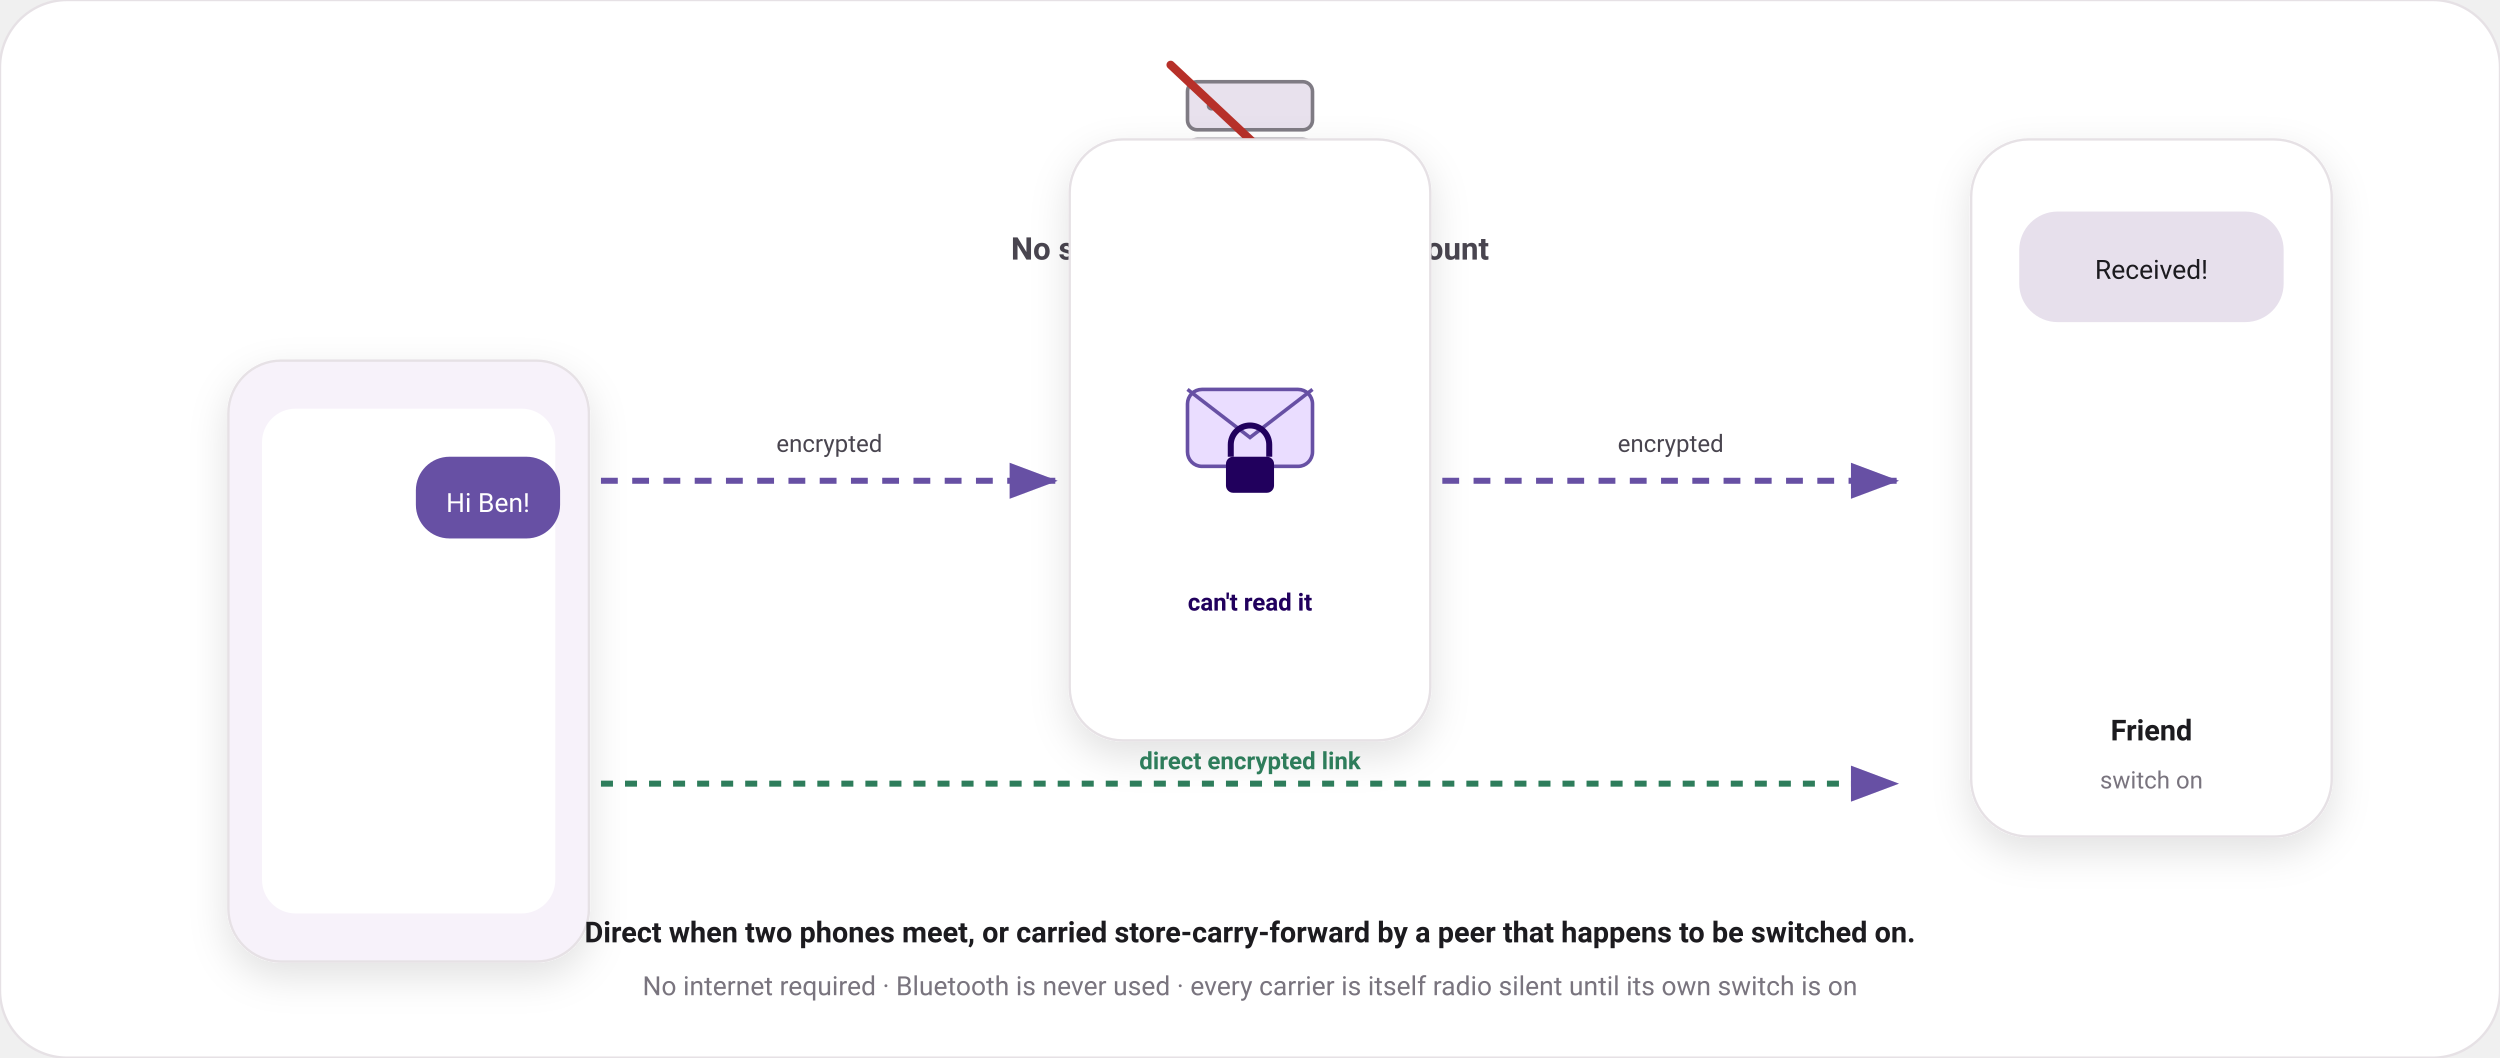
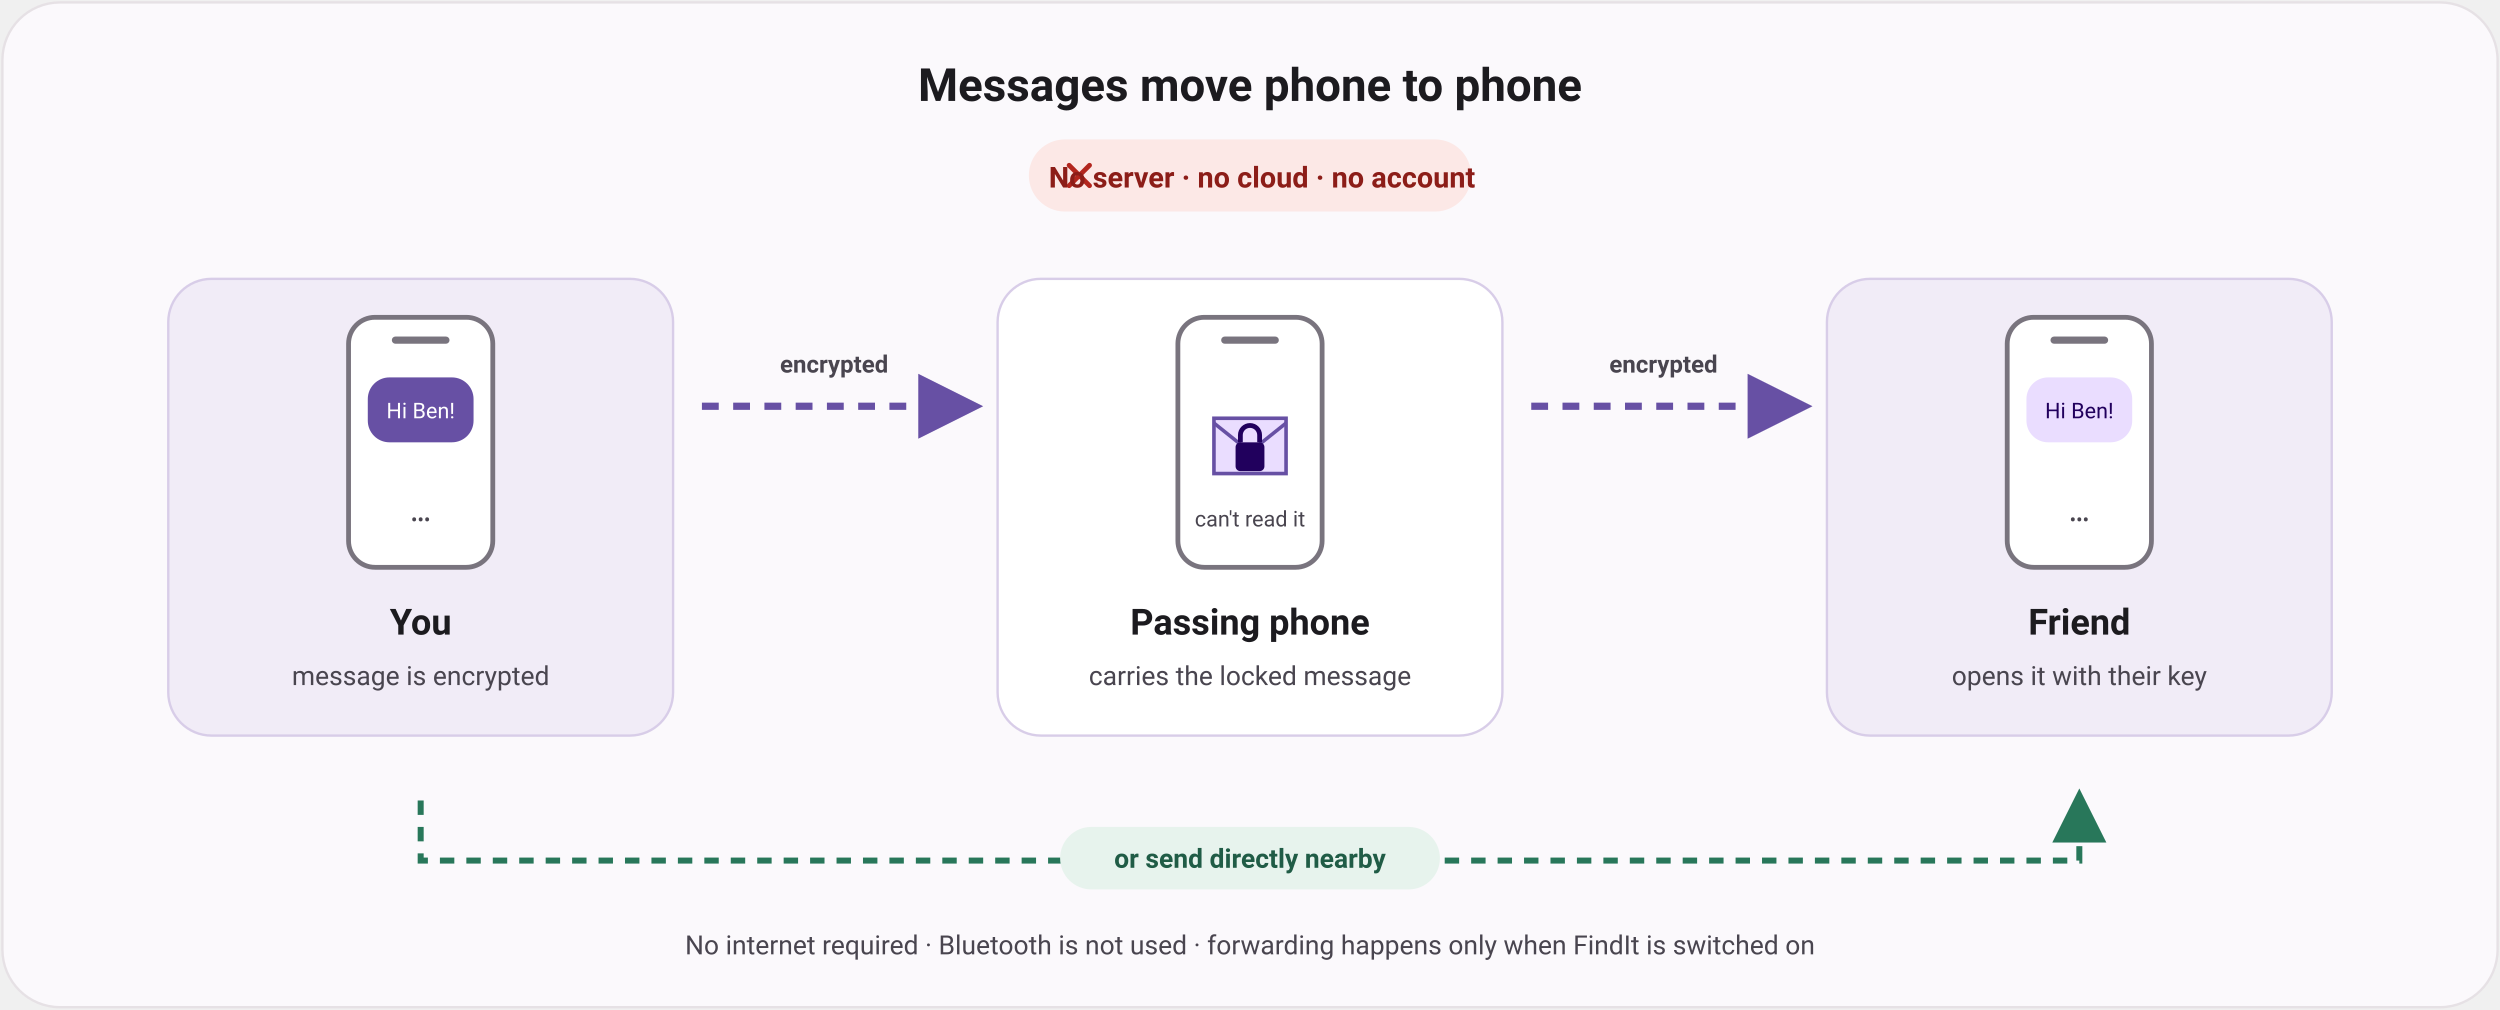
- <svg xmlns="http://www.w3.org/2000/svg" width="1040" height="440" viewBox="0 0 1040 440" role="img" aria-label="Diagram: messages travel directly between phones or are carried by a switched-on carrier; there is no server or cloud, and carriers cannot read the contents.">
+ <svg xmlns="http://www.w3.org/2000/svg" width="1040" height="420" viewBox="0 0 1040 420" role="img" aria-labelledby="title description">
  <defs>
-     <marker id="arrow" markerWidth="10" markerHeight="10" refX="8" refY="3" orient="auto" markerUnits="strokeWidth">
-       <path d="M0 0 L8 3 L0 6 Z" fill="#6750A4" />
+     <marker id="arrow-purple" markerWidth="9" markerHeight="9" refX="7" refY="4.5" orient="auto">
+       <path d="M0 0 9 4.5 0 9Z" fill="#6750A4" />
    </marker>
-     <filter id="soft2" x="-20%" y="-20%" width="140%" height="150%">
-       <feDropShadow dx="0" dy="6" stdDeviation="8" flood-color="#1C1B1F" flood-opacity="0.12" />
-     </filter>
+     <marker id="arrow-green" markerWidth="9" markerHeight="9" refX="7" refY="4.5" orient="auto">
+       <path d="M0 0 9 4.5 0 9Z" fill="#28775A" />
+     </marker>
  </defs>
-   <rect x="0" y="0" width="1040" height="440" rx="28" fill="#FFFFFF" stroke="#E6E1E5" />
-   <g font-family="system-ui, 'Segoe UI', Roboto, sans-serif">
-     <g transform="translate(520,58)" opacity="0.95">
-       <rect x="-26" y="-24" width="52" height="20" rx="4" fill="#E7E0EC" stroke="#79747E" stroke-width="1.5" />
-       <rect x="-26" y="0" width="52" height="20" rx="4" fill="#E7E0EC" stroke="#79747E" stroke-width="1.5" />
-       <circle cx="-16" cy="-14" r="2" fill="#79747E" />
-       <circle cx="-16" cy="10" r="2" fill="#79747E" />
-       <line x1="-33" y1="-31" x2="33" y2="31" stroke="#B3261E" stroke-width="3.5" stroke-linecap="round" />
+   <rect x="1" y="1" width="1038" height="418" rx="24" fill="#FBF9FC" stroke="#E6E1E5" />
+   <g font-family="system-ui, Segoe UI, Roboto, sans-serif">
+     <text x="520" y="42" text-anchor="middle" font-size="19" font-weight="700" fill="#1C1B1F">Messages move phone to phone</text>
+     <rect x="428" y="58" width="184" height="30" rx="15" fill="#FCE8E6" />
+     <path d="M449 67v12m-6-6h12" stroke="#B3261E" stroke-width="2" stroke-linecap="round" transform="rotate(45 449 73)" />
+     <text x="525" y="78" text-anchor="middle" font-size="12" font-weight="600" fill="#8C1D18">No server · no cloud · no account</text>
+     <g>
+       <rect x="70" y="116" width="210" height="190" rx="18" fill="#F1ECF7" stroke="#D8CDE8" />
+       <rect x="145" y="132" width="60" height="104" rx="11" fill="#FFFFFF" stroke="#79747E" stroke-width="2" />
+       <rect x="163" y="140" width="24" height="3" rx="1.5" fill="#79747E" />
+       <rect x="153" y="157" width="44" height="27" rx="9" fill="#6750A4" />
+       <text x="175" y="174" text-anchor="middle" font-size="9" fill="#FFFFFF">Hi Ben!</text>
+       <text x="175" y="219" text-anchor="middle" font-size="8" fill="#49454F">•••</text>
+       <text x="175" y="264" text-anchor="middle" font-size="15" font-weight="700" fill="#1C1B1F">You</text>
+       <text x="175" y="285" text-anchor="middle" font-size="11" fill="#49454F">message is encrypted</text>
    </g>
-     <text x="520" y="108" font-size="13" font-weight="700" fill="#49454F" text-anchor="middle">No servers · no cloud · no account</text>
-     <g transform="translate(95,150)">
-       <rect width="150" height="250" rx="22" fill="#F7F2FA" stroke="#E6E1E5" filter="url(#soft2)" />
-       <rect x="14" y="20" width="122" height="210" rx="14" fill="#FFFFFF" />
-       <rect x="78" y="40" width="60" height="34" rx="14" fill="#6750A4" />
-       <text x="108" y="63" font-size="11" fill="#FFFFFF" text-anchor="middle">Hi Ben!</text>
-       <text x="75" y="330" font-size="14" font-weight="700" fill="#1C1B1F" text-anchor="middle">You</text>
-       <text x="75" y="350" font-size="11" fill="#79747E" text-anchor="middle">sender · switch on</text>
+     <g>
+       <rect x="415" y="116" width="210" height="190" rx="18" fill="#FFFFFF" stroke="#D8CDE8" />
+       <rect x="490" y="132" width="60" height="104" rx="11" fill="#FFFFFF" stroke="#79747E" stroke-width="2" />
+       <rect x="508" y="140" width="24" height="3" rx="1.5" fill="#79747E" />
+       <path d="M505 174h30v23h-30z" fill="#EADDFF" stroke="#6750A4" stroke-width="1.5" />
+       <path d="m505 176 15 12 15-12" fill="none" stroke="#6750A4" stroke-width="1.5" />
+       <rect x="514" y="184" width="12" height="12" rx="2" fill="#21005D" />
+       <path d="M516 184v-3a4 4 0 0 1 8 0v3" fill="none" stroke="#21005D" stroke-width="2" />
+       <text x="520" y="219" text-anchor="middle" font-size="9" fill="#49454F">can't read it</text>
+       <text x="520" y="264" text-anchor="middle" font-size="15" font-weight="700" fill="#1C1B1F">Passing phone</text>
+       <text x="520" y="285" text-anchor="middle" font-size="11" fill="#49454F">carries the locked message</text>
    </g>
-     <g transform="translate(445,58)">
-       <rect width="150" height="250" rx="22" fill="#FFFFFF" stroke="#E6E1E5" filter="url(#soft2)" />
-       <g transform="translate(75,120)">
-         <rect x="-26" y="-16" width="52" height="32" rx="6" fill="#EADDFF" stroke="#6750A4" stroke-width="1.5" />
-         <path d="M-26 -16 L0 4 L26 -16" fill="none" stroke="#6750A4" stroke-width="1.5" />
-         <path d="M-8 12 v-5 a8 8 0 0 1 16 0 v5" fill="none" stroke="#21005D" stroke-width="2.5" />
-         <rect x="-10" y="12" width="20" height="15" rx="3" fill="#21005D" />
-       </g>
-       <text x="75" y="196" font-size="10" font-weight="600" fill="#21005D" text-anchor="middle">can't read it</text>
+     <g>
+       <rect x="760" y="116" width="210" height="190" rx="18" fill="#F1ECF7" stroke="#D8CDE8" />
+       <rect x="835" y="132" width="60" height="104" rx="11" fill="#FFFFFF" stroke="#79747E" stroke-width="2" />
+       <rect x="853" y="140" width="24" height="3" rx="1.5" fill="#79747E" />
+       <rect x="843" y="157" width="44" height="27" rx="9" fill="#EADDFF" />
+       <text x="865" y="174" text-anchor="middle" font-size="9" fill="#21005D">Hi Ben!</text>
+       <text x="865" y="219" text-anchor="middle" font-size="8" fill="#49454F">•••</text>
+       <text x="865" y="264" text-anchor="middle" font-size="15" font-weight="700" fill="#1C1B1F">Friend</text>
+       <text x="865" y="285" text-anchor="middle" font-size="11" fill="#49454F">opens it with their key</text>
    </g>
-     <g transform="translate(820,58)" opacity="1">
-       <rect width="150" height="290" rx="24" fill="#FFFFFF" stroke="#E6E1E5" filter="url(#soft2)" />
-       <rect x="20" y="30" width="110" height="46" rx="16" fill="#E7E0EC" />
-       <text x="75" y="58" font-size="11" fill="#1C1B1F" text-anchor="middle">Received!</text>
-       <text x="75" y="250" font-size="12" font-weight="700" fill="#1C1B1F" text-anchor="middle">Friend</text>
-       <text x="75" y="270" font-size="10" fill="#79747E" text-anchor="middle">switch on</text>
-     </g>
-     <line x1="250" y1="200" x2="440" y2="200" stroke="#6750A4" stroke-width="2.5" stroke-dasharray="7 6" marker-end="url(#arrow)" />
-     <line x1="600" y1="200" x2="790" y2="200" stroke="#6750A4" stroke-width="2.5" stroke-dasharray="7 6" marker-end="url(#arrow)" />
-     <text x="345" y="188" font-size="10" fill="#49454F" text-anchor="middle">encrypted</text>
-     <text x="695" y="188" font-size="10" fill="#49454F" text-anchor="middle">encrypted</text>
-     <line x1="250" y1="326" x2="790" y2="326" stroke="#2E7D5B" stroke-width="2.5" stroke-dasharray="5 5" marker-end="url(#arrow)" />
-     <text x="520" y="320" font-size="10" font-weight="600" fill="#2E7D5B" text-anchor="middle">direct encrypted link</text>
-     <text x="520" y="392" font-size="12" font-weight="600" fill="#1C1B1F" text-anchor="middle">Direct when two phones meet, or carried store-carry-forward by a peer that happens to be switched on.</text>
-     <text x="520" y="414" font-size="11" fill="#79747E" text-anchor="middle">No internet required · Bluetooth is never used · every carrier is itself radio silent until its own switch is on</text>
+     <path d="M292 169h111" fill="none" stroke="#6750A4" stroke-width="3" stroke-dasharray="7 6" marker-end="url(#arrow-purple)" />
+     <path d="M637 169h111" fill="none" stroke="#6750A4" stroke-width="3" stroke-dasharray="7 6" marker-end="url(#arrow-purple)" />
+     <text x="347" y="155" text-anchor="middle" font-size="10" font-weight="600" fill="#49454F">encrypted</text>
+     <text x="692" y="155" text-anchor="middle" font-size="10" font-weight="600" fill="#49454F">encrypted</text>
+     <path d="M175 333v25h690v-25" fill="none" stroke="#28775A" stroke-width="2.5" stroke-dasharray="6 5" marker-end="url(#arrow-green)" />
+     <rect x="441" y="344" width="158" height="26" rx="13" fill="#E7F3ED" />
+     <text x="520" y="361" text-anchor="middle" font-size="11" font-weight="600" fill="#205C46">or send directly nearby</text>
+     <text x="520" y="397" text-anchor="middle" font-size="11" fill="#49454F">No internet required · Bluetooth is not used · forwarding happens only when FindIt is switched on</text>
  </g>
</svg>
